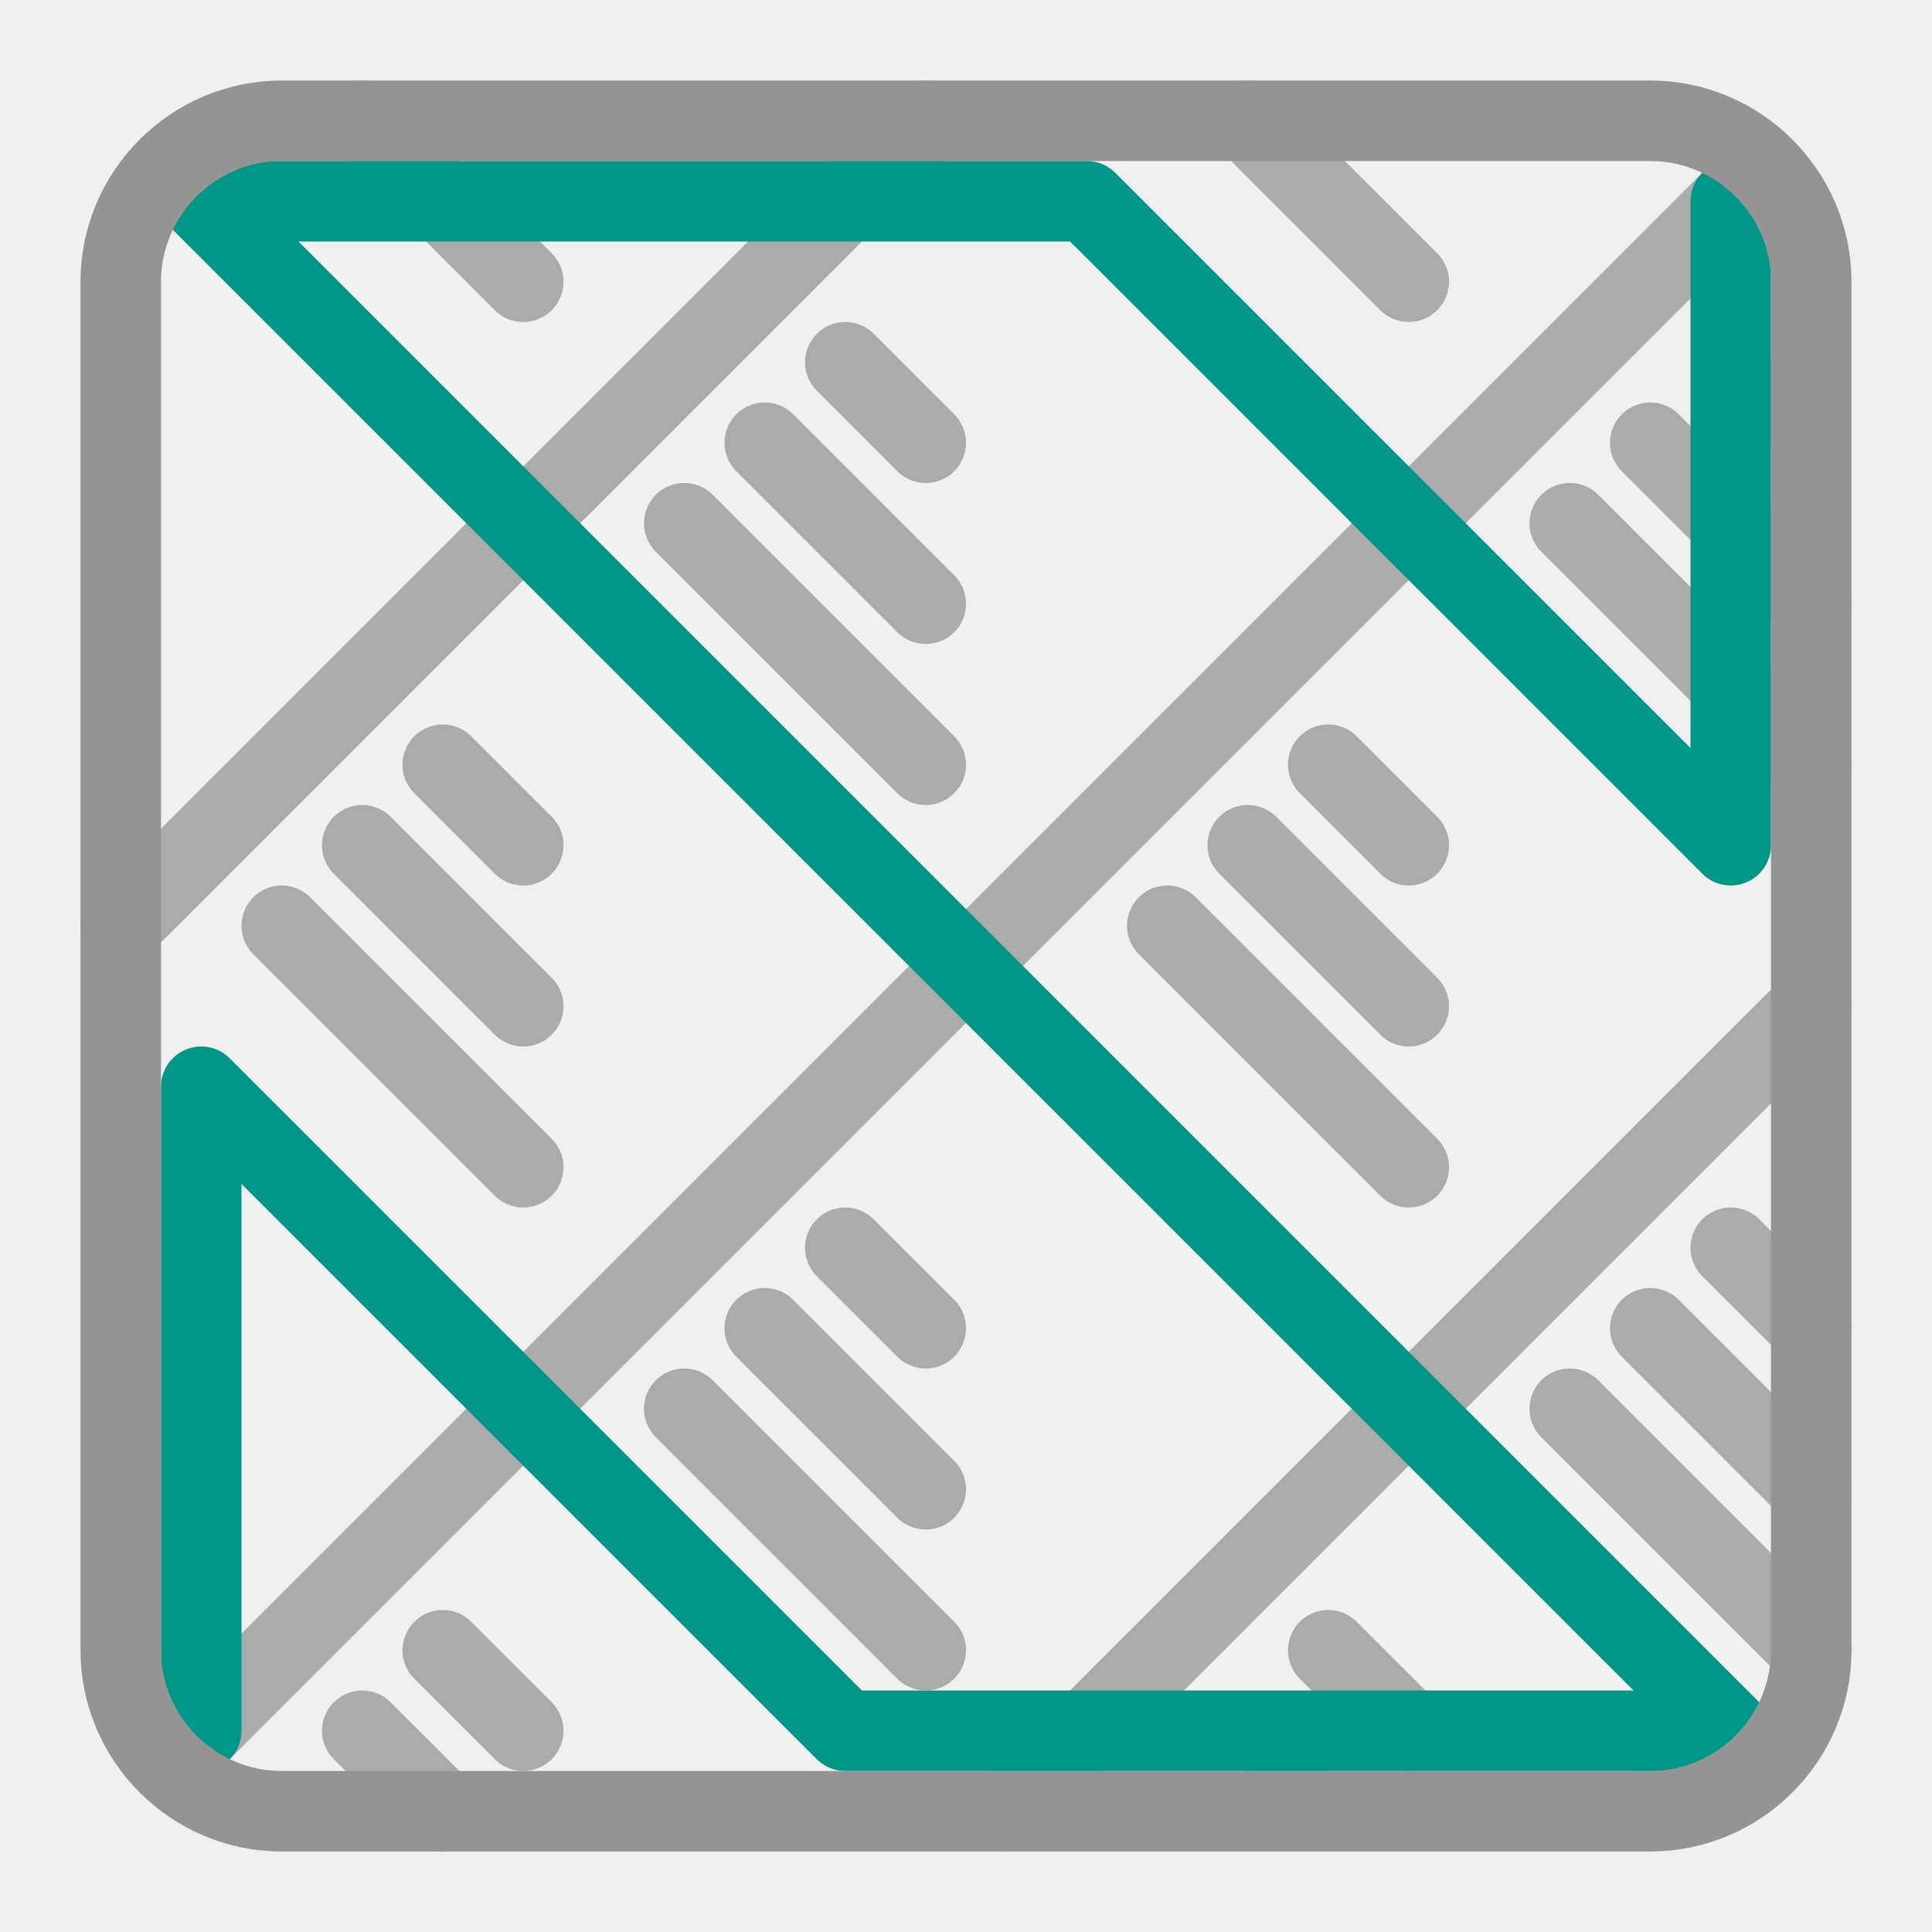
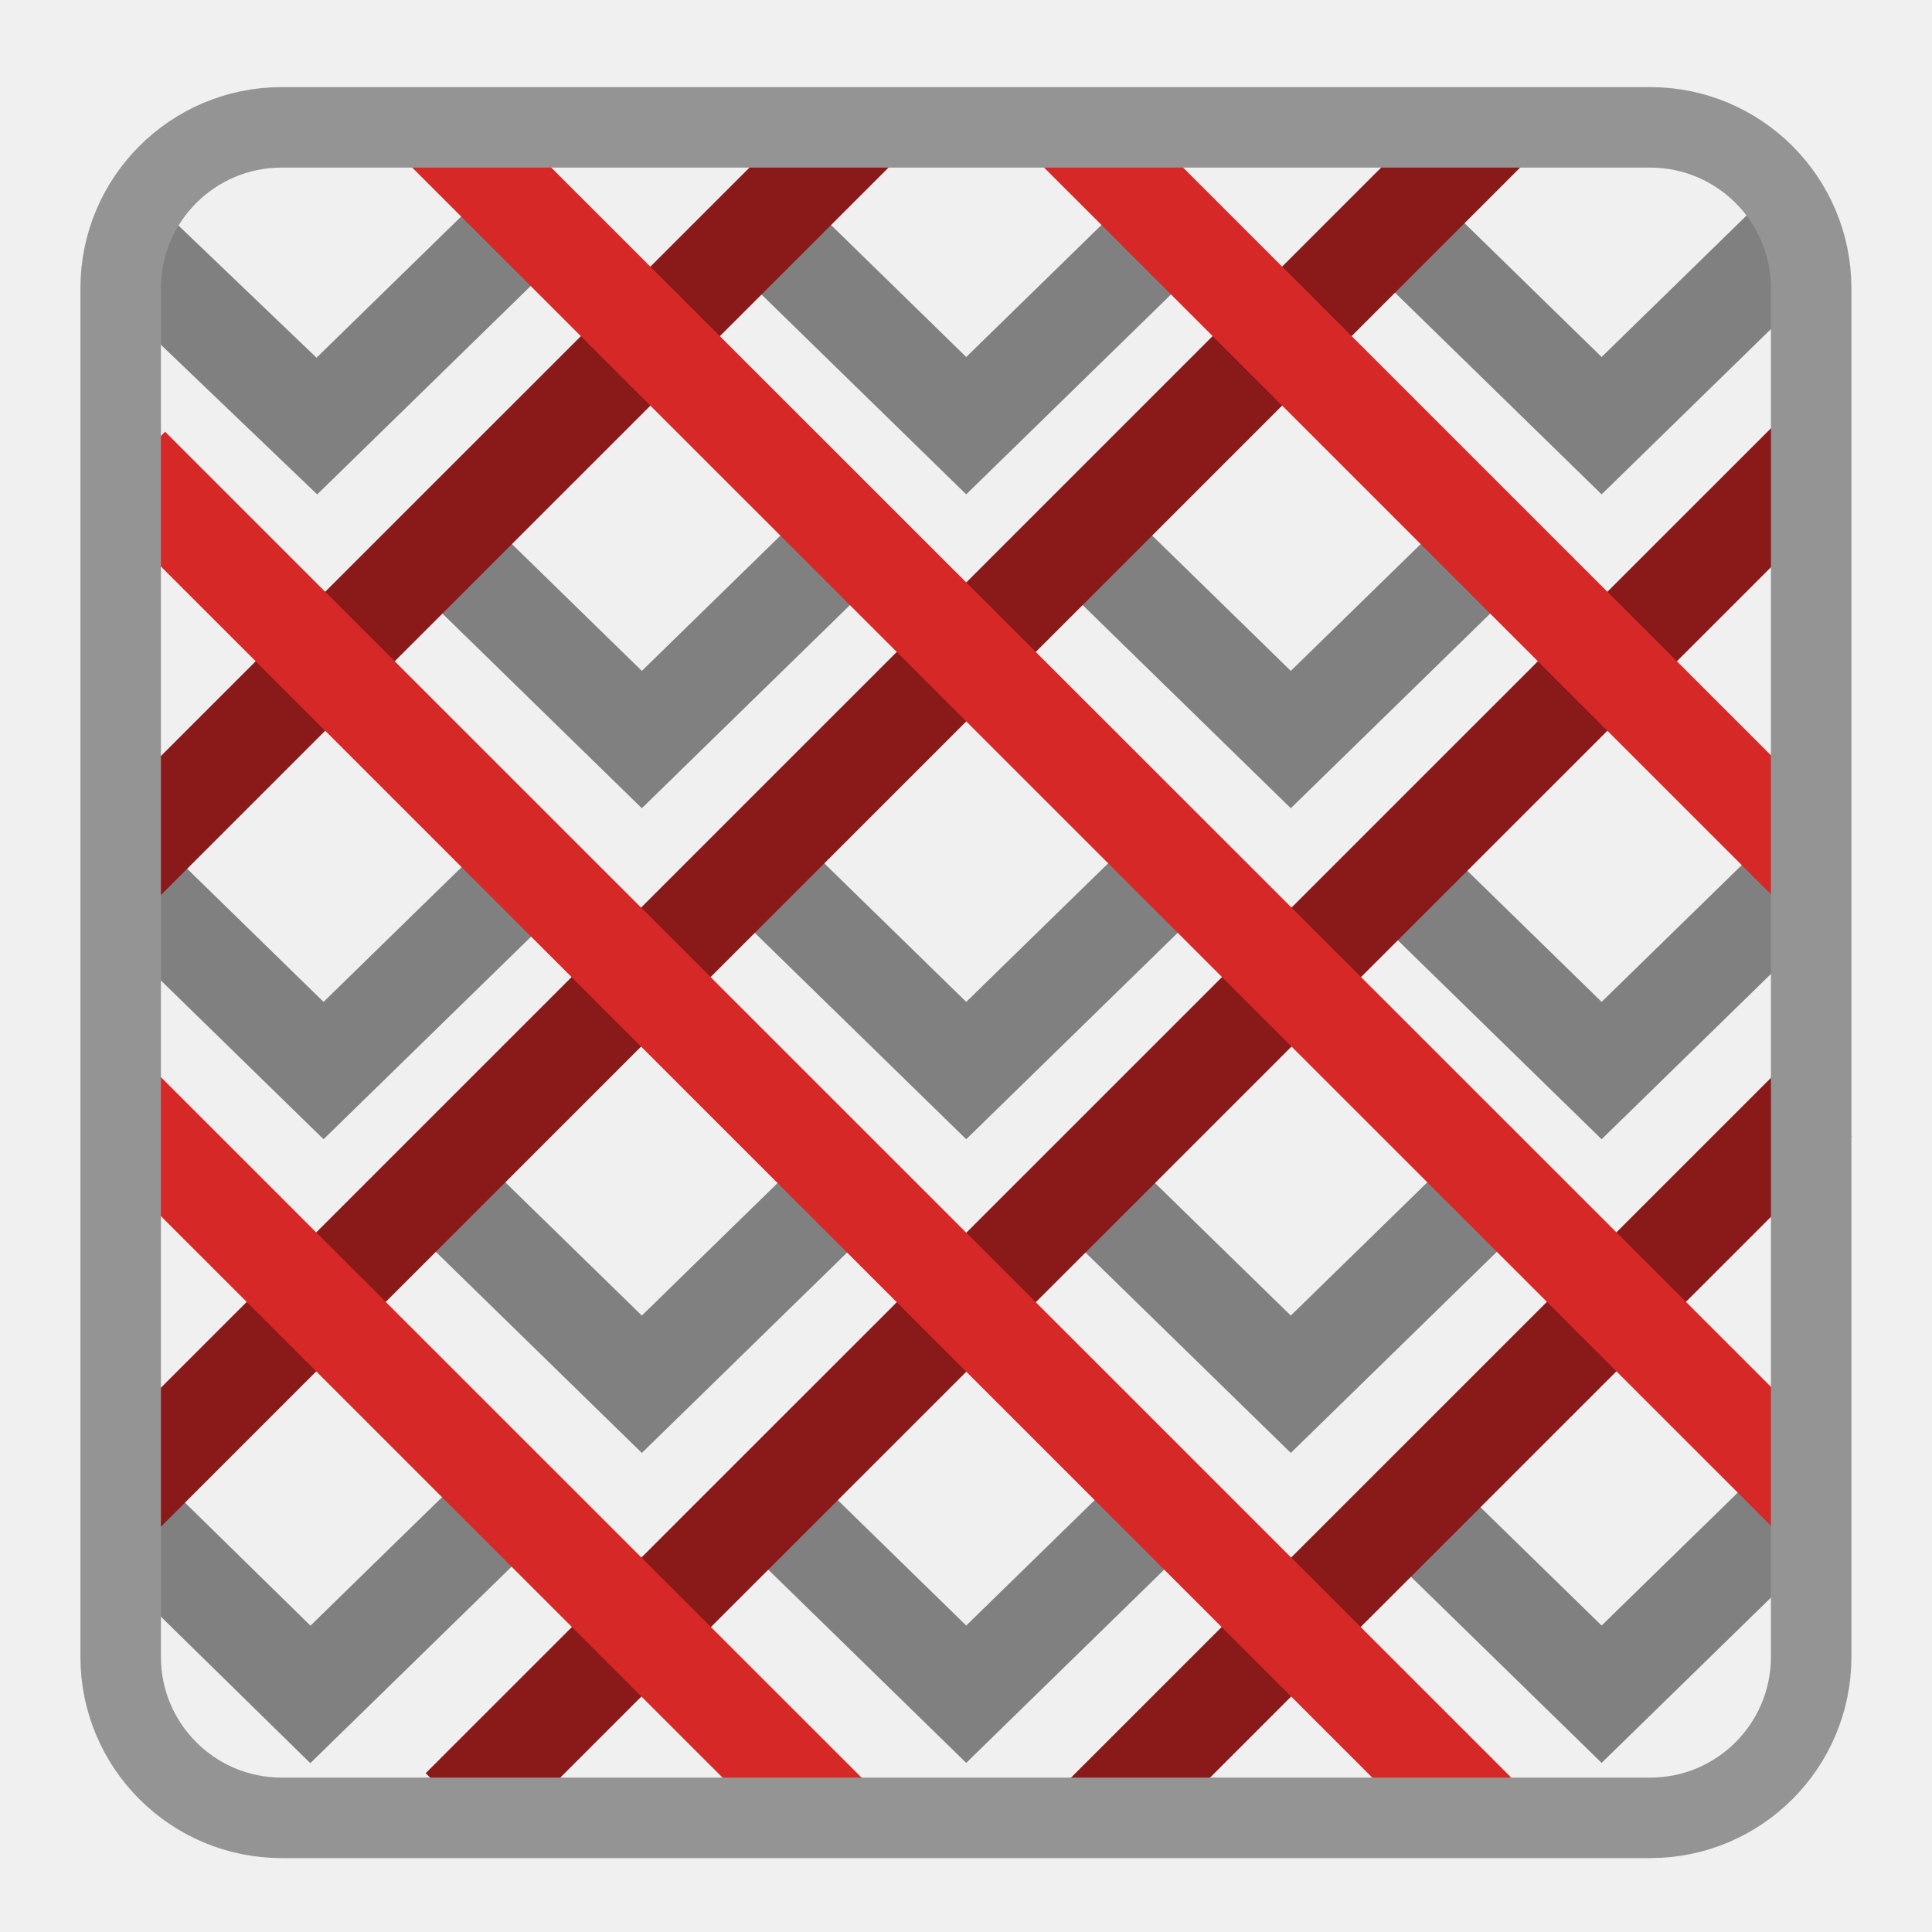
- <svg xmlns="http://www.w3.org/2000/svg" id="a" width="24" height="24" viewBox="0 0 24 24">
-   <line x1="21.32" y1="22.32" x2="20.5" y2="21.5" style="fill:none; opacity:.75; stroke:#949494; stroke-linecap:round; stroke-miterlimit:10;" />
-   <line x1="22.5" y1="12.5" x2="12.5" y2="22.5" style="fill:none; opacity:.75; stroke:#949494; stroke-linecap:round; stroke-linejoin:round;" />
-   <line x1="1.5" y1="11.5" x2="11.5" y2="1.5" style="fill:none; opacity:.75; stroke:#949494; stroke-linecap:round; stroke-linejoin:round;" />
-   <line x1="2.5" y1="21.5" x2="21.5" y2="2.5" style="fill:none; opacity:.75; stroke:#949494; stroke-linecap:round; stroke-linejoin:round;" />
-   <line x1="15.5" y1="21.5" x2="16.5" y2="22.5" style="fill:none; opacity:.75; stroke:#949494; stroke-linecap:round; stroke-linejoin:round; stroke-width:.74px;" />
-   <line x1="22.5" y1="5.5" x2="21.5" y2="4.5" style="fill:none; opacity:.75; stroke:#949494; stroke-linecap:round; stroke-linejoin:round; stroke-width:.74px;" />
-   <path d="M3.5,11.5l3,3M4.5,10.5l2,2M4.5,1.5l2,2M6.5,10.5l-1-1M8.5,17.5l3,3M9.5,16.5l2,2M11.5,16.5l-1-1M17.5,21.5l-1-1M4.5,21.5l1,1M6.5,21.5l-1-1M19.5,17.5l3,3M20.5,16.5l2,2M22.5,16.5l-1-1M8.5,6.5l3,3M9.5,5.5l2,2M11.5,5.5l-1-1M19.5,6.5l3,3M20.5,5.5l2,2M14.5,11.5l3,3M15.5,10.5l2,2M15.5,1.5l2,2M17.5,10.5l-1-1" style="fill:none; opacity:.75; stroke:#949494; stroke-linecap:round; stroke-linejoin:round;" />
-   <path d="M2.5,21.5v-8l8,8h11L2.5,2.5h11l8,8V2.5" style="fill:none; stroke:#009688; stroke-linecap:round; stroke-linejoin:round;" />
-   <path d="M3.5,1.5h17c1.1,0,2,.9,2,2v17c0,1.1-.9,2-2,2H3.5c-1.1,0-2-.9-2-2V3.5c0-1.1.9-2,2-2Z" style="fill:none; stroke:#949494; stroke-linecap:round; stroke-linejoin:round;" />
+ <svg xmlns="http://www.w3.org/2000/svg" width="24" height="24" viewBox="0 0 24 24" version="1.1" id="svg3" xml:space="preserve">
+   <defs id="defs3">
+     <clipPath id="clip0_8991_35043">
+       <rect width="10" height="10" fill="white" id="rect5" />
+     </clipPath>
+     <clipPath id="clip0_8991_35043-9">
+       <rect width="10" height="10" fill="#ffffff" id="rect5-5" x="0" y="0" />
+     </clipPath>
+     <clipPath id="clip0_8991_35043-1">
+       <rect width="10" height="10" fill="#ffffff" id="rect5-0" x="0" y="0" />
+     </clipPath>
+     <clipPath id="clip0_252_3415">
+       <rect width="10" height="10" fill="white" id="rect20" />
+     </clipPath>
+     <clipPath id="clip0_50_344">
+       <rect width="10" height="10" fill="white" id="rect35" />
+     </clipPath>
+   </defs>
+   <g style="display:inline;fill:none" id="g13" transform="matrix(2.442182,0,0,2.441627,-0.2072944,-0.131007)">
+     <g clip-path="url(#clip0_50_344)" id="g35">
+       <g id="g27" transform="translate(-0.00133884,0.08835169)" style="stroke:#808080;stroke-opacity:1">
+         <path d="m 7.175,7.552 1.058,1.033 1.058,-1.033" stroke="#707273" stroke-width="0.5" id="path15" style="display:inline;fill:none;stroke:#808080;stroke-opacity:1" />
+         <path d="m 7.175,4.379 1.058,1.033 1.058,-1.033" stroke="#707273" stroke-width="0.5" id="path11-1" style="display:inline;fill:none;stroke:#808080;stroke-opacity:1" />
+         <path d="m 7.175,1.098 1.058,1.033 1.058,-1.033" stroke="#707273" stroke-width="0.5" id="path25" style="display:inline;fill:none;stroke:#808080;stroke-opacity:1" />
+         <path d="m 5.594,5.975 1.058,1.033 1.058,-1.033" stroke="#707273" stroke-width="0.5" id="path9-2" style="display:inline;stroke:#808080;stroke-opacity:1" />
+         <path d="m 5.594,2.695 1.058,1.033 1.058,-1.033" stroke="#707273" stroke-width="0.5" id="path5" style="display:inline;fill:none;stroke:#808080;stroke-opacity:1" />
+         <path d="m 3.943,7.552 1.058,1.033 1.058,-1.033" stroke="#707273" stroke-width="0.5" id="path13" style="display:inline;stroke:#808080;stroke-opacity:1" />
+         <path d="m 3.943,4.379 1.058,1.033 1.058,-1.033" stroke="#707273" stroke-width="0.5" id="path7-3" style="display:inline;fill:none;stroke:#808080;stroke-opacity:1" />
+         <path d="m 3.943,1.098 1.058,1.033 1.058,-1.033" stroke="#707273" stroke-width="0.5" id="path3-1" style="display:inline;fill:none;stroke:#808080;stroke-opacity:1" />
+         <path d="m 2.293,5.975 1.058,1.033 1.058,-1.033" stroke="#707273" stroke-width="0.5" id="path17" style="display:inline;stroke:#808080;stroke-opacity:1" />
+         <path d="m 2.293,2.695 1.058,1.033 1.058,-1.033" stroke="#707273" stroke-width="0.5" id="path1-6" style="display:inline;fill:none;stroke:#808080;stroke-opacity:1" />
+         <path d="m 0.741,7.68 0.924,0.906 1.058,-1.033" stroke="#707273" stroke-width="0.5" id="path19" style="display:inline;stroke:#808080;stroke-opacity:1" />
+         <path d="m 0.674,4.379 1.058,1.033 1.058,-1.033" stroke="#707273" stroke-width="0.5" id="path21" style="display:inline;stroke:#808080;stroke-opacity:1" />
+         <path d="m 0.706,1.183 0.992,0.95 1.058,-1.033" stroke="#707273" stroke-width="0.5" id="path23" style="display:inline;stroke:#808080;stroke-opacity:1" />
+       </g>
+       <path d="M 9.326,5.658 5.677,9.307" stroke="#262e30" stroke-width="0.5" id="path28" style="display:inline;stroke-width:0.5;stroke-dasharray:none;stroke:#8a1919;stroke-opacity:1" />
+       <path d="M 4.433,0.724 0.674,4.483" stroke="#262e30" stroke-width="0.5" id="path29" style="display:inline;stroke-width:0.5;stroke-dasharray:none;stroke:#8a1919;stroke-opacity:1" />
+       <path d="M 9.272,2.407 2.427,9.252" stroke="#262e30" stroke-width="0.5" id="path30" style="display:inline;stroke-width:0.5;stroke-dasharray:none;stroke:#8a1919;stroke-opacity:1" />
+       <path d="M 7.677,0.693 0.684,7.687" stroke="#262e30" stroke-width="0.5" id="path31" style="display:inline;stroke-width:0.5;stroke-dasharray:none;stroke:#8a1919;stroke-opacity:1" />
+       <path d="M 4.342,9.326 0.693,5.677" stroke="#262e30" stroke-width="0.5" id="path32" style="display:inline;stroke:#d72828;stroke-opacity:1" />
+       <path d="M 9.276,4.433 5.517,0.674" stroke="#262e30" stroke-width="0.5" id="path33" style="display:inline;stroke:#d72828;stroke-opacity:1" />
+       <path d="M 7.593,9.272 0.748,2.427" stroke="#262e30" stroke-width="0.5" id="path34" style="display:inline;stroke:#d72828;stroke-opacity:1" />
+       <path d="M 9.307,7.677 2.313,0.684" stroke="#262e30" stroke-width="0.5" id="path35" style="display:inline;stroke:#d72828;stroke-opacity:1" />
+     </g>
+   </g>
+   <g style="display:inline;fill:none" id="g3" transform="matrix(2.436159,0,0,2.527267,-0.1713723,-0.3838961)" />
+   <path d="m 3.499,1.582 h 17 a 2,2 0 0 1 2,2 v 17 a 2,2 0 0 1 -2,2 h -17 a 2,2 0 0 1 -2,-2 V 3.582 a 2,2 0 0 1 2,-2 z" style="display:inline;fill:none;stroke:#949494;stroke-linecap:round;stroke-linejoin:round" id="path3" />
</svg>
